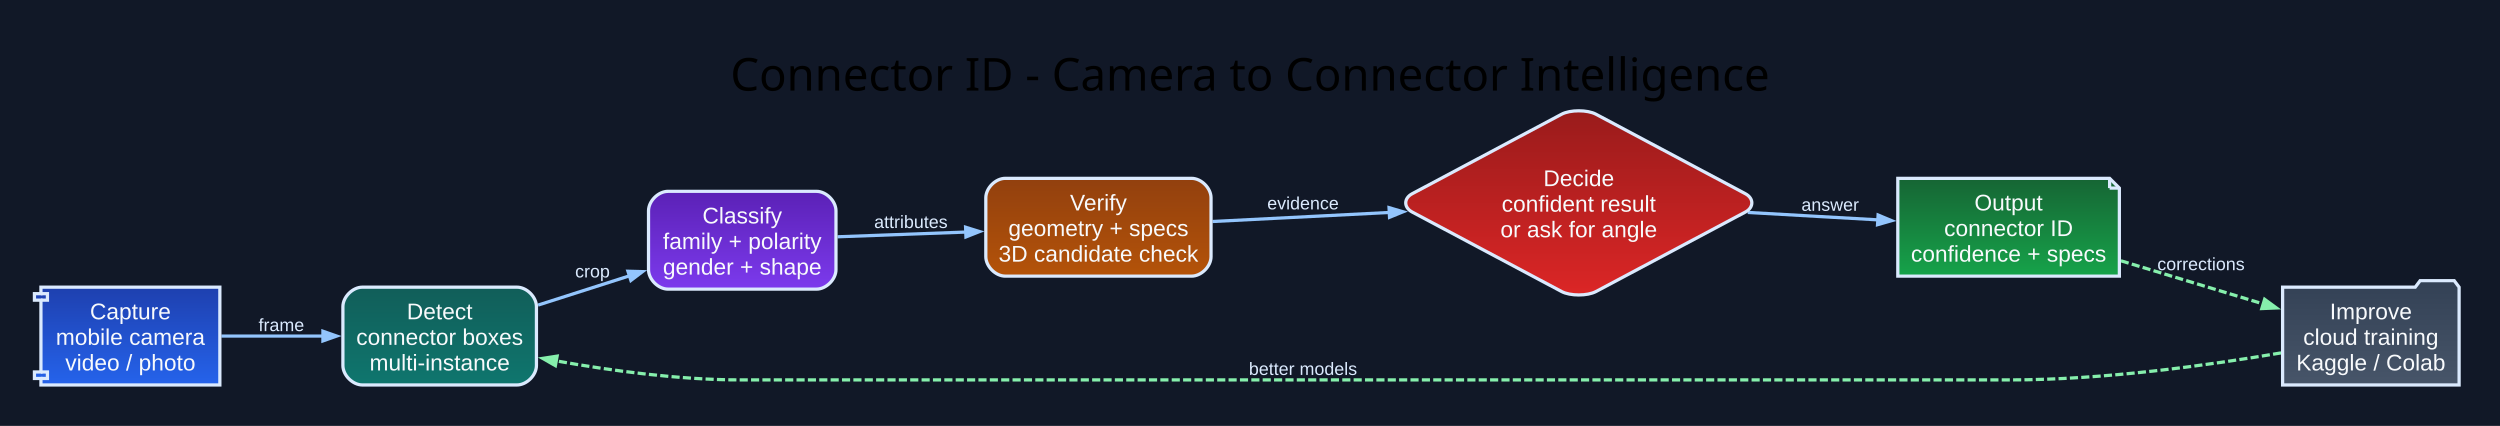
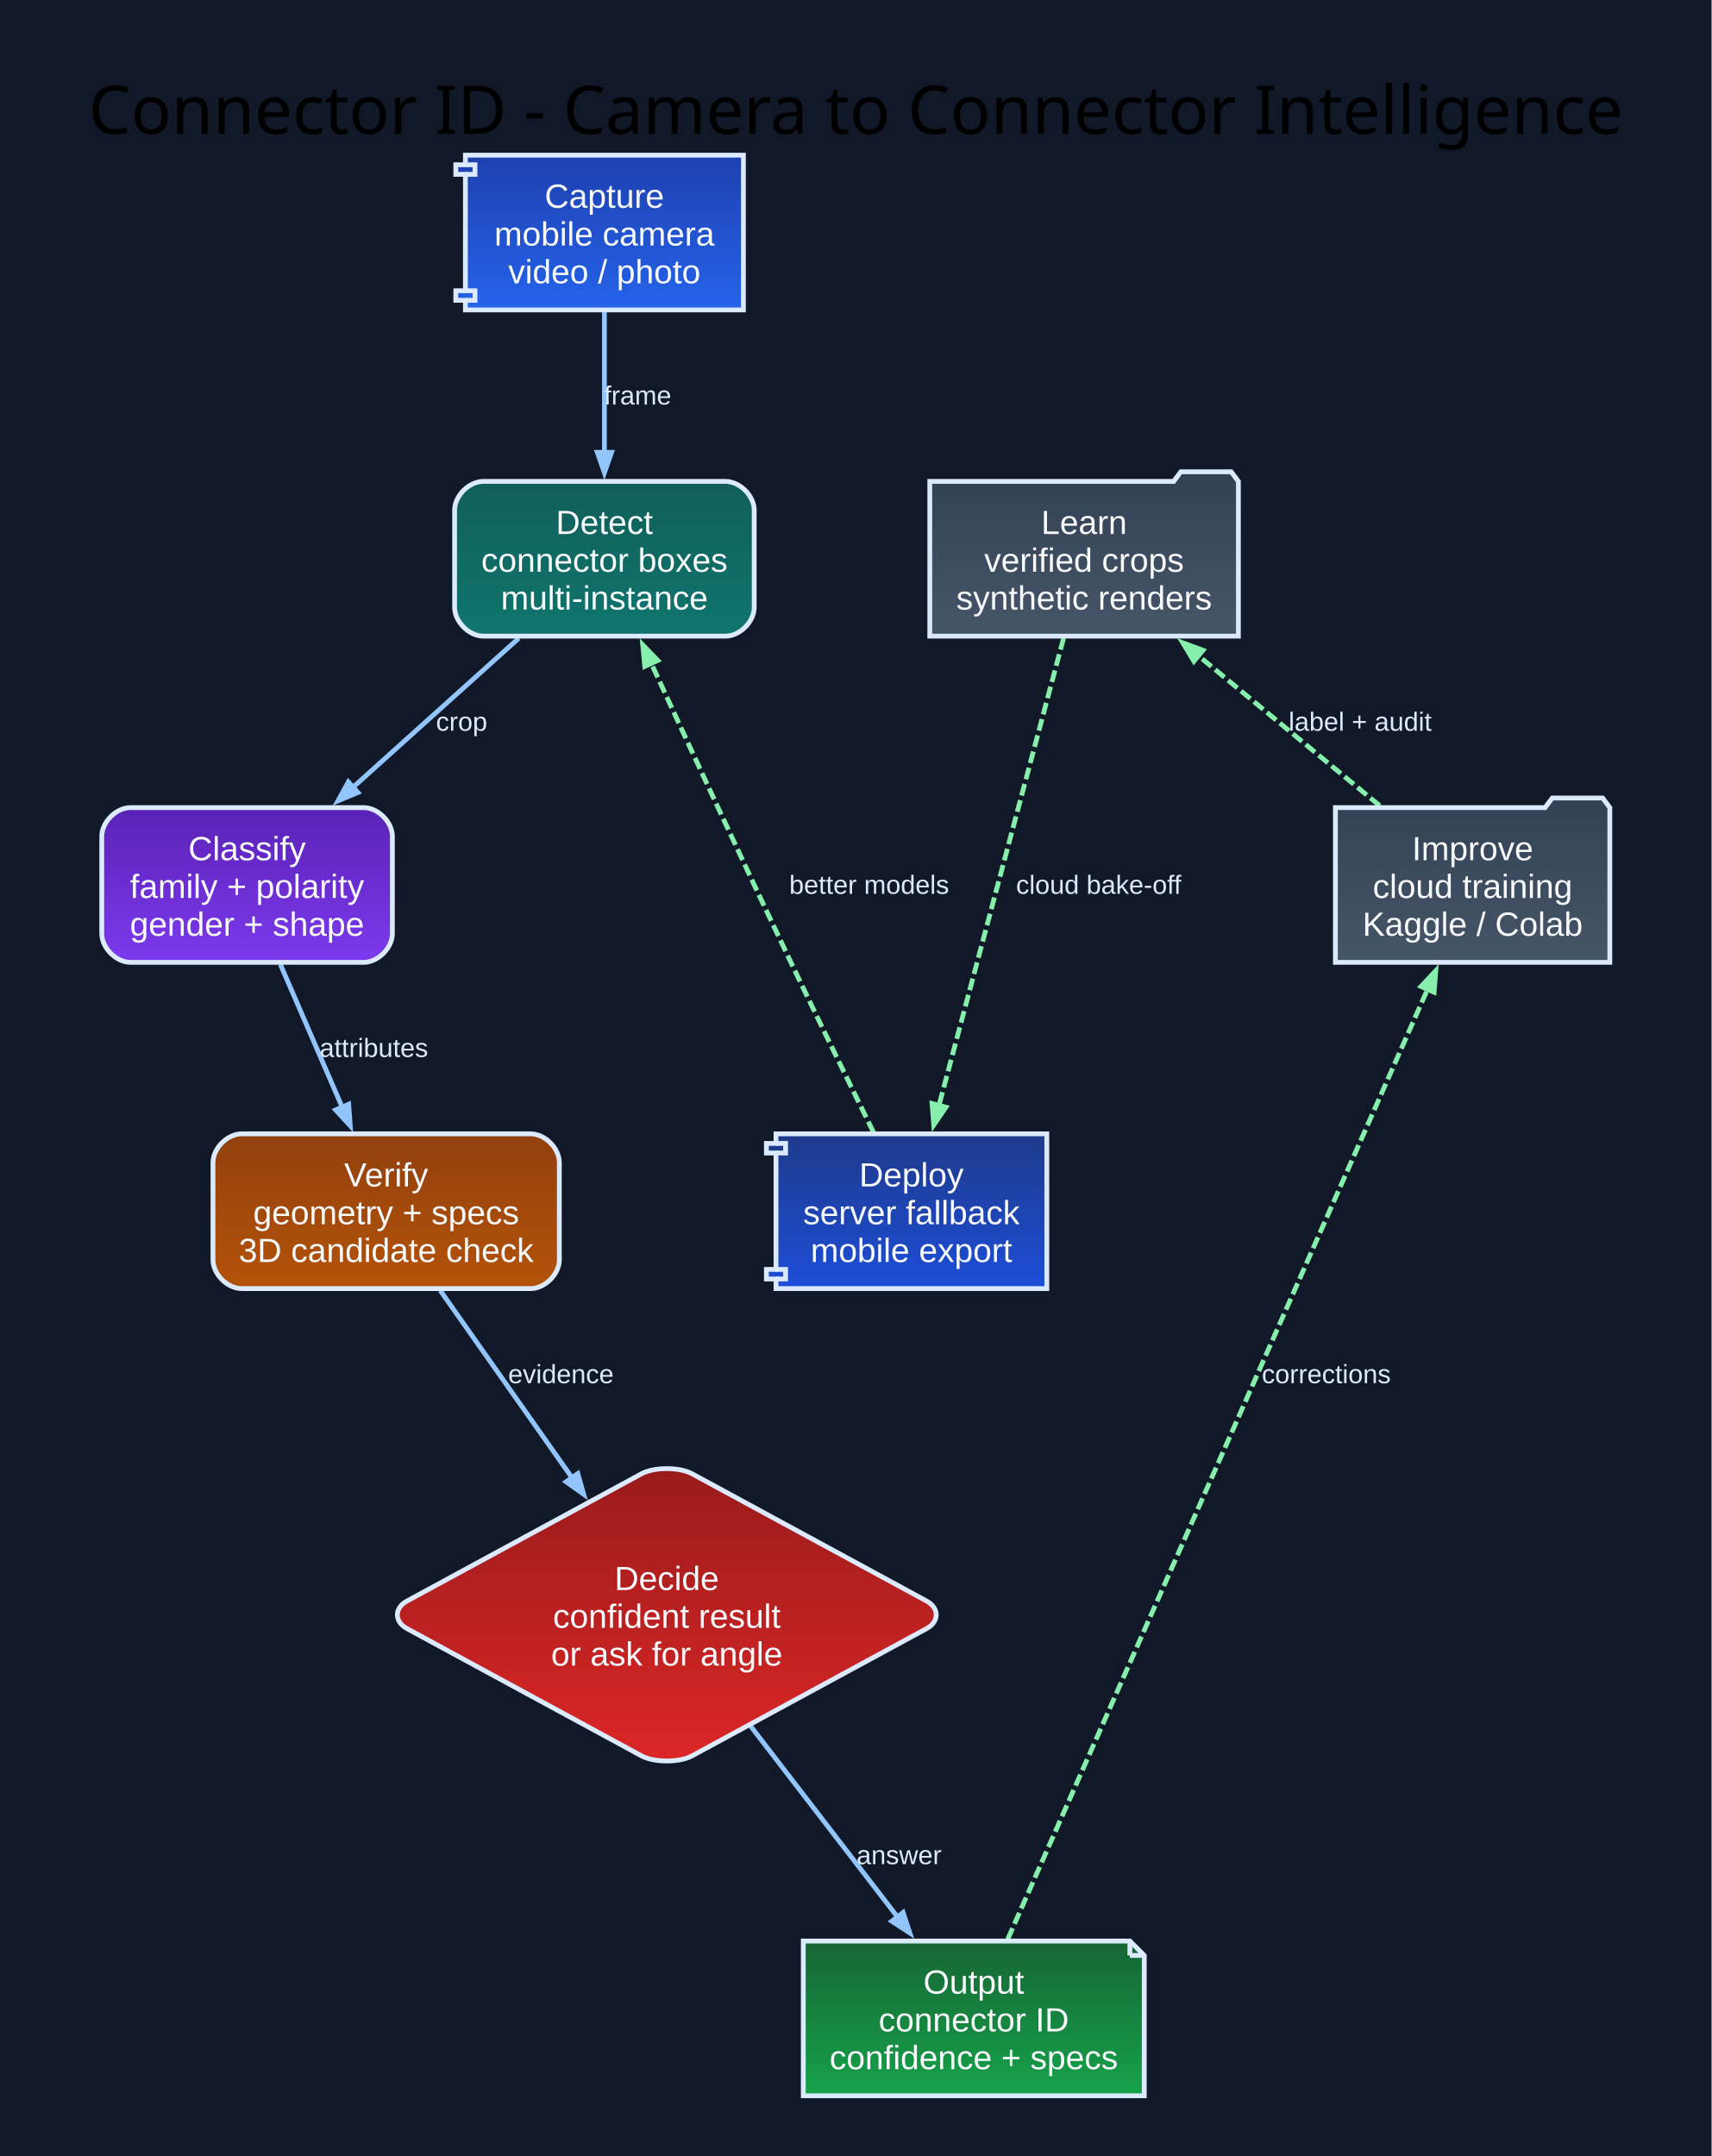
- <svg xmlns="http://www.w3.org/2000/svg" width="4703pt" height="801pt" viewBox="0.00 0.00 4703.00 801.00">
-   <g id="graph0" class="graph" transform="scale(3.05556 3.05556) rotate(0) translate(25.2 237.01)">
-     <polygon fill="#111827" stroke="none" points="-25.2,25.2 -25.2,-237.01 1513.98,-237.01 1513.98,25.2 -25.2,25.2" />
-     <text xml:space="preserve" text-anchor="middle" x="744.39" y="-181.22" font-family="Arial Bold" font-size="28.00">Connector ID - Camera to Connector Intelligence</text>
+ <svg xmlns="http://www.w3.org/2000/svg" width="2181pt" height="2747pt" viewBox="0.00 0.00 2181.00 2747.00">
+   <g id="graph0" class="graph" transform="scale(3.05556 3.05556) rotate(0) translate(25.2 873.91)">
+     <polygon fill="#111827" stroke="none" points="-25.2,25.2 -25.2,-873.91 688.45,-873.91 688.45,25.2 -25.2,25.2" />
+     <text xml:space="preserve" text-anchor="middle" x="331.62" y="-818.11" font-family="Arial Bold" font-size="28.00">Connector ID - Camera to Connector Intelligence</text>
    <g id="edge1" class="edge">
-       <path fill="none" stroke="#93c5fd" stroke-width="2" d="M111.08,-30.11C130.69,-30.11 153.07,-30.11 173.81,-30.11" />
-       <polygon fill="#93c5fd" stroke="#93c5fd" stroke-width="2" points="173.61,-33.08 182.11,-30.11 173.61,-27.13 173.61,-33.08" />
-       <text xml:space="preserve" text-anchor="middle" x="148.03" y="-33.16" font-family="Arial" font-size="11.00" fill="#dbeafe">frame</text>
+       <path fill="none" stroke="#93c5fd" stroke-width="2" d="M226.81,-743.84C226.81,-726.27 226.81,-704.25 226.81,-685.18" />
+       <polygon fill="#93c5fd" stroke="#93c5fd" stroke-width="2" points="229.79,-685.28 226.81,-676.78 223.84,-685.28 229.79,-685.28" />
+       <text xml:space="preserve" text-anchor="middle" x="240.69" y="-705.23" font-family="Arial" font-size="11.00" fill="#dbeafe">frame</text>
    </g>
    <g id="edge2" class="edge">
-       <path fill="none" stroke="#93c5fd" stroke-width="2" d="M306.07,-49.18C324.09,-54.95 344.02,-61.33 362.56,-67.26" />
-       <polygon fill="#93c5fd" stroke="#93c5fd" stroke-width="2" points="361.4,-70.02 370.4,-69.78 363.22,-64.35 361.4,-70.02" />
-       <text xml:space="preserve" text-anchor="middle" x="339.57" y="-66.19" font-family="Arial" font-size="11.00" fill="#dbeafe">crop</text>
+       <path fill="none" stroke="#93c5fd" stroke-width="2" d="M191.12,-607.81C170.37,-589.15 144.05,-565.47 122,-545.63" />
+       <polygon fill="#93c5fd" stroke="#93c5fd" stroke-width="2" points="124.03,-543.46 115.72,-539.98 120.05,-547.88 124.03,-543.46" />
+       <text xml:space="preserve" text-anchor="middle" x="167.28" y="-569.2" font-family="Arial" font-size="11.00" fill="#dbeafe">crop</text>
    </g>
    <g id="edge3" class="edge">
-       <path fill="none" stroke="#93c5fd" stroke-width="2" d="M490.43,-91.23C514.64,-92.12 543.21,-93.17 569.44,-94.14" />
-       <polygon fill="#93c5fd" stroke="#93c5fd" stroke-width="2" points="569.28,-97.11 577.88,-94.45 569.5,-91.16 569.28,-97.11" />
-       <text xml:space="preserve" text-anchor="middle" x="535.6" y="-96.63" font-family="Arial" font-size="11.00" fill="#dbeafe">attributes</text>
+       <path fill="none" stroke="#93c5fd" stroke-width="2" d="M91.7,-471.78C99.45,-453.88 109.2,-431.36 117.55,-412.05" />
+       <polygon fill="#93c5fd" stroke="#93c5fd" stroke-width="2" points="120.19,-413.46 120.83,-404.47 114.73,-411.09 120.19,-413.46" />
+       <text xml:space="preserve" text-anchor="middle" x="130.68" y="-433.17" font-family="Arial" font-size="11.00" fill="#dbeafe">attributes</text>
    </g>
    <g id="edge4" class="edge">
-       <path fill="none" stroke="#93c5fd" stroke-width="2" d="M721.3,-100.64C753.81,-102.3 793.44,-104.32 830.31,-106.21" />
-       <polygon fill="#93c5fd" stroke="#93c5fd" stroke-width="2" points="829.98,-109.17 838.63,-106.63 830.29,-103.23 829.98,-109.17" />
-       <text xml:space="preserve" text-anchor="middle" x="777.01" y="-108.1" font-family="Arial" font-size="11.00" fill="#dbeafe">evidence</text>
+       <path fill="none" stroke="#93c5fd" stroke-width="2" d="M158.37,-335.79C173.93,-313.68 195.01,-283.71 213.32,-257.69" />
+       <polygon fill="#93c5fd" stroke="#93c5fd" stroke-width="2" points="215.72,-259.45 218.18,-250.79 210.85,-256.03 215.72,-259.45" />
+       <text xml:space="preserve" text-anchor="middle" x="208.68" y="-297.14" font-family="Arial" font-size="11.00" fill="#dbeafe">evidence</text>
    </g>
    <g id="edge5" class="edge">
-       <path fill="none" stroke="#93c5fd" stroke-width="2" d="M1050.84,-106.22C1077.51,-104.7 1105.81,-103.08 1131.05,-101.64" />
-       <polygon fill="#93c5fd" stroke="#93c5fd" stroke-width="2" points="1131.08,-104.62 1139.4,-101.16 1130.74,-98.68 1131.08,-104.62" />
-       <text xml:space="preserve" text-anchor="middle" x="1101.58" y="-107.21" font-family="Arial" font-size="11.00" fill="#dbeafe">answer</text>
+       <path fill="none" stroke="#93c5fd" stroke-width="2" d="M287.79,-154.12C306.95,-129.22 330.53,-98.6 349.14,-74.41" />
+       <polygon fill="#93c5fd" stroke="#93c5fd" stroke-width="2" points="351.35,-76.43 354.17,-67.87 346.63,-72.8 351.35,-76.43" />
+       <text xml:space="preserve" text-anchor="middle" x="349.67" y="-96.58" font-family="Arial" font-size="11.00" fill="#dbeafe">answer</text>
    </g>
    <g id="edge6" class="edge">
-       <path fill="none" stroke="#86efac" stroke-width="2" stroke-dasharray="5,2" d="M1280.54,-76.46C1308.53,-67.97 1340.81,-58.19 1368.47,-49.8" />
-       <polygon fill="#86efac" stroke="#86efac" stroke-width="2" points="1369.05,-52.73 1376.32,-47.42 1367.32,-47.04 1369.05,-52.73" />
-       <text xml:space="preserve" text-anchor="middle" x="1329.87" y="-70.67" font-family="Arial" font-size="11.00" fill="#dbeafe">corrections</text>
+       <path fill="none" stroke="#86efac" stroke-width="2" stroke-dasharray="5,2" d="M394.97,-65.29C431.49,-147.92 528.92,-368.38 570.06,-461.47" />
+       <polygon fill="#86efac" stroke="#86efac" stroke-width="2" points="567.3,-462.57 573.46,-469.14 572.74,-460.16 567.3,-462.57" />
+       <text xml:space="preserve" text-anchor="middle" x="527.8" y="-297.14" font-family="Arial" font-size="11.00" fill="#dbeafe">corrections</text>
    </g>
    <g id="edge7" class="edge">
-       <path fill="none" stroke="#86efac" stroke-width="2" stroke-dasharray="5,2" d="M1379.17,-19.74C1334.57,-12.13 1269.63,-3.11 1212.41,-3.11 430.77,-3.11 430.77,-3.11 430.77,-3.11 393.01,-3.11 351.34,-8.73 317.2,-14.84" />
-       <polygon fill="#86efac" stroke="#86efac" stroke-width="2" points="316.72,-11.9 308.9,-16.37 317.8,-17.75 316.72,-11.9" />
-       <text xml:space="preserve" text-anchor="middle" x="777.01" y="-6.16" font-family="Arial" font-size="11.00" fill="#dbeafe">better models</text>
+       <path fill="none" stroke="#86efac" stroke-width="2" stroke-dasharray="5,2" d="M550.05,-537.96C527.29,-556.78 498.37,-580.71 474.26,-600.66" />
+       <polygon fill="#86efac" stroke="#86efac" stroke-width="2" points="472.6,-598.17 467.95,-605.88 476.39,-602.76 472.6,-598.17" />
+       <text xml:space="preserve" text-anchor="middle" x="541.92" y="-569.2" font-family="Arial" font-size="11.00" fill="#dbeafe">label + audit</text>
+     </g>
+     <g id="edge8" class="edge">
+       <path fill="none" stroke="#86efac" stroke-width="2" stroke-dasharray="5,2" d="M418.27,-607.88C405.33,-559.35 380.75,-467.14 366.27,-412.84" />
+       <polygon fill="#86efac" stroke="#86efac" stroke-width="2" points="369.19,-412.22 364.12,-404.78 363.44,-413.76 369.19,-412.22" />
+       <text xml:space="preserve" text-anchor="middle" x="432.89" y="-501.19" font-family="Arial" font-size="11.00" fill="#dbeafe">cloud bake-off</text>
+     </g>
+     <g id="edge9" class="edge">
+       <path fill="none" stroke="#86efac" stroke-width="2" stroke-dasharray="5,2" d="M339.03,-401.72C329.05,-421.97 315.93,-448.78 304.56,-472.62 284.41,-514.88 261.92,-563.43 246.34,-597.3" />
+       <polygon fill="#86efac" stroke="#86efac" stroke-width="2" points="243.64,-596.04 242.79,-605 249.05,-598.52 243.64,-596.04" />
+       <text xml:space="preserve" text-anchor="middle" x="337.19" y="-501.19" font-family="Arial" font-size="11.00" fill="#dbeafe">better models</text>
    </g>
    <g id="node1" class="node">
      <defs>
-         <linearGradient id="node1_l_0" gradientUnits="userSpaceOnUse" x1="53.08" y1="0" x2="53.08" y2="-60.21">
+         <linearGradient id="node1_l_0" gradientUnits="userSpaceOnUse" x1="224.81" y1="-744.68" x2="224.81" y2="-809.21">
          <stop offset="0" style="stop-color:#2563eb;stop-opacity:1.;" />
          <stop offset="1" style="stop-color:#1e40af;stop-opacity:1.;" />
        </linearGradient>
      </defs>
-       <polygon fill="url(#node1_l_0)" stroke="#dbeafe" stroke-width="2" points="110.16,-60.21 0,-60.21 0,-56.21 -4,-56.21 -4,-52.21 0,-52.21 0,-8 -4,-8 -4,-4 0,-4 0,0 110.16,0 110.16,-60.21" />
-       <polyline fill="none" stroke="#dbeafe" stroke-width="2" points="0,-56.21 4,-56.21 4,-52.21 0,-52.21" />
-       <polyline fill="none" stroke="#dbeafe" stroke-width="2" points="0,-8 4,-8 4,-4 0,-4" />
-       <text xml:space="preserve" text-anchor="middle" x="55.08" y="-40.43" font-family="Arial" font-size="14.00" fill="#f8fafc">Capture</text>
-       <text xml:space="preserve" text-anchor="middle" x="55.08" y="-24.68" font-family="Arial" font-size="14.00" fill="#f8fafc">mobile camera</text>
-       <text xml:space="preserve" text-anchor="middle" x="55.08" y="-8.93" font-family="Arial" font-size="14.00" fill="#f8fafc">video / photo</text>
+       <polygon fill="url(#node1_l_0)" stroke="#dbeafe" stroke-width="2" points="284.77,-809.21 168.85,-809.21 168.85,-805.21 164.85,-805.21 164.85,-801.21 168.85,-801.21 168.85,-752.68 164.85,-752.68 164.85,-748.68 168.85,-748.68 168.85,-744.68 284.77,-744.68 284.77,-809.21" />
+       <polyline fill="none" stroke="#dbeafe" stroke-width="2" points="168.85,-805.21 172.85,-805.21 172.85,-801.21 168.85,-801.21" />
+       <polyline fill="none" stroke="#dbeafe" stroke-width="2" points="168.85,-752.68 172.85,-752.68 172.85,-748.68 168.85,-748.68" />
+       <text xml:space="preserve" text-anchor="middle" x="226.81" y="-787.27" font-family="Arial" font-size="14.00" fill="#f8fafc">Capture</text>
+       <text xml:space="preserve" text-anchor="middle" x="226.81" y="-771.52" font-family="Arial" font-size="14.00" fill="#f8fafc">mobile camera</text>
+       <text xml:space="preserve" text-anchor="middle" x="226.81" y="-755.77" font-family="Arial" font-size="14.00" fill="#f8fafc">video / photo</text>
    </g>
    <g id="node2" class="node">
      <defs>
-         <linearGradient id="node2_l_1" gradientUnits="userSpaceOnUse" x1="245.49" y1="0" x2="245.49" y2="-60.21">
+         <linearGradient id="node2_l_1" gradientUnits="userSpaceOnUse" x1="226.81" y1="-608.65" x2="226.81" y2="-673.18">
          <stop offset="0" style="stop-color:#0f766e;stop-opacity:1.;" />
          <stop offset="1" style="stop-color:#115e59;stop-opacity:1.;" />
        </linearGradient>
      </defs>
-       <path fill="url(#node2_l_1)" stroke="#dbeafe" stroke-width="2" d="M293.07,-60.21C293.07,-60.21 197.91,-60.21 197.91,-60.21 191.91,-60.21 185.91,-54.21 185.91,-48.21 185.91,-48.21 185.91,-12 185.91,-12 185.91,-6 191.91,0 197.91,0 197.91,0 293.07,0 293.07,0 299.07,0 305.07,-6 305.07,-12 305.07,-12 305.07,-48.21 305.07,-48.21 305.07,-54.21 299.07,-60.21 293.07,-60.21" />
-       <text xml:space="preserve" text-anchor="middle" x="245.49" y="-40.43" font-family="Arial" font-size="14.00" fill="#f8fafc">Detect</text>
-       <text xml:space="preserve" text-anchor="middle" x="245.49" y="-24.68" font-family="Arial" font-size="14.00" fill="#f8fafc">connector boxes</text>
-       <text xml:space="preserve" text-anchor="middle" x="245.49" y="-8.93" font-family="Arial" font-size="14.00" fill="#f8fafc">multi-instance</text>
+       <path fill="url(#node2_l_1)" stroke="#dbeafe" stroke-width="2" d="M277.27,-673.18C277.27,-673.18 176.35,-673.18 176.35,-673.18 170.35,-673.18 164.35,-667.18 164.35,-661.18 164.35,-661.18 164.35,-620.65 164.35,-620.65 164.35,-614.65 170.35,-608.65 176.35,-608.65 176.35,-608.65 277.27,-608.65 277.27,-608.65 283.27,-608.65 289.27,-614.65 289.27,-620.65 289.27,-620.65 289.27,-661.18 289.27,-661.18 289.27,-667.18 283.27,-673.18 277.27,-673.18" />
+       <text xml:space="preserve" text-anchor="middle" x="226.81" y="-651.24" font-family="Arial" font-size="14.00" fill="#f8fafc">Detect</text>
+       <text xml:space="preserve" text-anchor="middle" x="226.81" y="-635.49" font-family="Arial" font-size="14.00" fill="#f8fafc">connector boxes</text>
+       <text xml:space="preserve" text-anchor="middle" x="226.81" y="-619.74" font-family="Arial" font-size="14.00" fill="#f8fafc">multi-instance</text>
    </g>
    <g id="node3" class="node">
      <defs>
-         <linearGradient id="node3_l_2" gradientUnits="userSpaceOnUse" x1="431.77" y1="-59" x2="431.77" y2="-119.21">
+         <linearGradient id="node3_l_2" gradientUnits="userSpaceOnUse" x1="77.81" y1="-472.62" x2="77.81" y2="-537.15">
          <stop offset="0" style="stop-color:#7c3aed;stop-opacity:1.;" />
          <stop offset="1" style="stop-color:#5b21b6;stop-opacity:1.;" />
        </linearGradient>
      </defs>
-       <path fill="url(#node3_l_2)" stroke="#dbeafe" stroke-width="2" d="M477.48,-119.21C477.48,-119.21 386.07,-119.21 386.07,-119.21 380.07,-119.21 374.07,-113.21 374.07,-107.21 374.07,-107.21 374.07,-71 374.07,-71 374.07,-65 380.07,-59 386.07,-59 386.07,-59 477.48,-59 477.48,-59 483.48,-59 489.48,-65 489.48,-71 489.48,-71 489.48,-107.21 489.48,-107.21 489.48,-113.21 483.48,-119.21 477.48,-119.21" />
-       <text xml:space="preserve" text-anchor="middle" x="431.77" y="-99.43" font-family="Arial" font-size="14.00" fill="#f8fafc">Classify</text>
-       <text xml:space="preserve" text-anchor="middle" x="431.77" y="-83.68" font-family="Arial" font-size="14.00" fill="#f8fafc">family + polarity</text>
-       <text xml:space="preserve" text-anchor="middle" x="431.77" y="-67.93" font-family="Arial" font-size="14.00" fill="#f8fafc">gender + shape</text>
+       <path fill="url(#node3_l_2)" stroke="#dbeafe" stroke-width="2" d="M126.4,-537.15C126.4,-537.15 29.23,-537.15 29.23,-537.15 23.23,-537.15 17.23,-531.15 17.23,-525.15 17.23,-525.15 17.23,-484.62 17.23,-484.62 17.23,-478.62 23.23,-472.62 29.23,-472.62 29.23,-472.62 126.4,-472.62 126.4,-472.62 132.4,-472.62 138.4,-478.62 138.4,-484.62 138.4,-484.62 138.4,-525.15 138.4,-525.15 138.4,-531.15 132.4,-537.15 126.4,-537.15" />
+       <text xml:space="preserve" text-anchor="middle" x="77.81" y="-515.21" font-family="Arial" font-size="14.00" fill="#f8fafc">Classify</text>
+       <text xml:space="preserve" text-anchor="middle" x="77.81" y="-499.46" font-family="Arial" font-size="14.00" fill="#f8fafc">family + polarity</text>
+       <text xml:space="preserve" text-anchor="middle" x="77.81" y="-483.71" font-family="Arial" font-size="14.00" fill="#f8fafc">gender + shape</text>
    </g>
    <g id="node4" class="node">
      <defs>
-         <linearGradient id="node4_l_3" gradientUnits="userSpaceOnUse" x1="651.06" y1="-67" x2="651.06" y2="-127.21">
+         <linearGradient id="node4_l_3" gradientUnits="userSpaceOnUse" x1="135.81" y1="-336.59" x2="135.81" y2="-401.12">
          <stop offset="0" style="stop-color:#b45309;stop-opacity:1.;" />
          <stop offset="1" style="stop-color:#92400e;stop-opacity:1.;" />
        </linearGradient>
      </defs>
-       <path fill="url(#node4_l_3)" stroke="#dbeafe" stroke-width="2" d="M708.39,-127.21C708.39,-127.21 593.73,-127.21 593.73,-127.21 587.73,-127.21 581.73,-121.21 581.73,-115.21 581.73,-115.21 581.73,-79 581.73,-79 581.73,-73 587.73,-67 593.73,-67 593.73,-67 708.39,-67 708.39,-67 714.39,-67 720.39,-73 720.39,-79 720.39,-79 720.39,-115.21 720.39,-115.21 720.39,-121.21 714.39,-127.21 708.39,-127.21" />
-       <text xml:space="preserve" text-anchor="middle" x="651.06" y="-107.43" font-family="Arial" font-size="14.00" fill="#f8fafc">Verify</text>
-       <text xml:space="preserve" text-anchor="middle" x="651.06" y="-91.68" font-family="Arial" font-size="14.00" fill="#f8fafc">geometry + specs</text>
-       <text xml:space="preserve" text-anchor="middle" x="651.06" y="-75.93" font-family="Arial" font-size="14.00" fill="#f8fafc">3D candidate check</text>
+       <path fill="url(#node4_l_3)" stroke="#dbeafe" stroke-width="2" d="M196.02,-401.12C196.02,-401.12 75.6,-401.12 75.6,-401.12 69.6,-401.12 63.6,-395.12 63.6,-389.12 63.6,-389.12 63.6,-348.59 63.6,-348.59 63.6,-342.59 69.6,-336.59 75.6,-336.59 75.6,-336.59 196.02,-336.59 196.02,-336.59 202.02,-336.59 208.02,-342.59 208.02,-348.59 208.02,-348.59 208.02,-389.12 208.02,-389.12 208.02,-395.12 202.02,-401.12 196.02,-401.12" />
+       <text xml:space="preserve" text-anchor="middle" x="135.81" y="-379.18" font-family="Arial" font-size="14.00" fill="#f8fafc">Verify</text>
+       <text xml:space="preserve" text-anchor="middle" x="135.81" y="-363.43" font-family="Arial" font-size="14.00" fill="#f8fafc">geometry + specs</text>
+       <text xml:space="preserve" text-anchor="middle" x="135.81" y="-347.68" font-family="Arial" font-size="14.00" fill="#f8fafc">3D candidate check</text>
    </g>
    <g id="node5" class="node">
      <defs>
-         <linearGradient id="node5_l_4" gradientUnits="userSpaceOnUse" x1="946.8" y1="-54.71" x2="946.8" y2="-169.5">
+         <linearGradient id="node5_l_4" gradientUnits="userSpaceOnUse" x1="252.81" y1="-138.89" x2="252.81" y2="-262.23">
          <stop offset="0" style="stop-color:#dc2626;stop-opacity:1.;" />
          <stop offset="1" style="stop-color:#991b1b;stop-opacity:1.;" />
        </linearGradient>
      </defs>
-       <path fill="url(#node5_l_4)" stroke="#dbeafe" stroke-width="2" d="M936.21,-166.68C936.21,-166.68 844.23,-117.74 844.23,-117.74 838.94,-114.92 838.94,-109.29 844.23,-106.47 844.23,-106.47 936.21,-57.53 936.21,-57.53 941.5,-54.71 952.1,-54.71 957.39,-57.53 957.39,-57.53 1049.37,-106.47 1049.37,-106.47 1054.66,-109.29 1054.66,-114.92 1049.37,-117.74 1049.37,-117.74 957.39,-166.68 957.39,-166.68 952.1,-169.5 941.5,-169.5 936.21,-166.68" />
-       <text xml:space="preserve" text-anchor="middle" x="946.8" y="-122.43" font-family="Arial" font-size="14.00" fill="#f8fafc">Decide</text>
-       <text xml:space="preserve" text-anchor="middle" x="946.8" y="-106.68" font-family="Arial" font-size="14.00" fill="#f8fafc">confident result</text>
-       <text xml:space="preserve" text-anchor="middle" x="946.8" y="-90.93" font-family="Arial" font-size="14.00" fill="#f8fafc">or ask for angle</text>
+       <path fill="url(#node5_l_4)" stroke="#dbeafe" stroke-width="2" d="M242.27,-259.37C242.27,-259.37 144.44,-206.28 144.44,-206.28 139.17,-203.42 139.17,-197.7 144.44,-194.84 144.44,-194.84 242.27,-141.75 242.27,-141.75 247.54,-138.89 258.09,-138.89 263.36,-141.75 263.36,-141.75 361.19,-194.84 361.19,-194.84 366.46,-197.7 366.46,-203.42 361.19,-206.28 361.19,-206.28 263.36,-259.37 263.36,-259.37 258.09,-262.23 247.54,-262.23 242.27,-259.37" />
+       <text xml:space="preserve" text-anchor="middle" x="252.81" y="-210.88" font-family="Arial" font-size="14.00" fill="#f8fafc">Decide</text>
+       <text xml:space="preserve" text-anchor="middle" x="252.81" y="-195.13" font-family="Arial" font-size="14.00" fill="#f8fafc">confident result</text>
+       <text xml:space="preserve" text-anchor="middle" x="252.81" y="-179.38" font-family="Arial" font-size="14.00" fill="#f8fafc">or ask for angle</text>
    </g>
    <g id="node6" class="node">
      <defs>
-         <linearGradient id="node6_l_5" gradientUnits="userSpaceOnUse" x1="1211.41" y1="-67" x2="1211.41" y2="-127.21">
+         <linearGradient id="node6_l_5" gradientUnits="userSpaceOnUse" x1="380.81" y1="0" x2="380.81" y2="-64.53">
          <stop offset="0" style="stop-color:#16a34a;stop-opacity:1.;" />
          <stop offset="1" style="stop-color:#166534;stop-opacity:1.;" />
        </linearGradient>
      </defs>
-       <polygon fill="url(#node6_l_5)" stroke="#dbeafe" stroke-width="2" points="1273.62,-127.21 1143.21,-127.21 1143.21,-67 1279.62,-67 1279.62,-121.21 1273.62,-127.21" />
-       <polyline fill="none" stroke="#dbeafe" stroke-width="2" points="1273.62,-127.21 1273.62,-121.21" />
-       <polyline fill="none" stroke="#dbeafe" stroke-width="2" points="1279.62,-121.21 1273.62,-121.21" />
-       <text xml:space="preserve" text-anchor="middle" x="1211.41" y="-107.43" font-family="Arial" font-size="14.00" fill="#f8fafc">Output</text>
-       <text xml:space="preserve" text-anchor="middle" x="1211.41" y="-91.68" font-family="Arial" font-size="14.00" fill="#f8fafc">connector ID</text>
-       <text xml:space="preserve" text-anchor="middle" x="1211.41" y="-75.93" font-family="Arial" font-size="14.00" fill="#f8fafc">confidence + specs</text>
+       <polygon fill="url(#node6_l_5)" stroke="#dbeafe" stroke-width="2" points="445.9,-64.53 309.73,-64.53 309.73,0 451.9,0 451.9,-58.53 445.9,-64.53" />
+       <polyline fill="none" stroke="#dbeafe" stroke-width="2" points="445.9,-64.53 445.9,-58.53" />
+       <polyline fill="none" stroke="#dbeafe" stroke-width="2" points="451.9,-58.53 445.9,-58.53" />
+       <text xml:space="preserve" text-anchor="middle" x="380.81" y="-42.59" font-family="Arial" font-size="14.00" fill="#f8fafc">Output</text>
+       <text xml:space="preserve" text-anchor="middle" x="380.81" y="-26.84" font-family="Arial" font-size="14.00" fill="#f8fafc">connector ID</text>
+       <text xml:space="preserve" text-anchor="middle" x="380.81" y="-11.09" font-family="Arial" font-size="14.00" fill="#f8fafc">confidence + specs</text>
    </g>
    <g id="node7" class="node">
      <defs>
-         <linearGradient id="node7_l_6" gradientUnits="userSpaceOnUse" x1="1434.45" y1="0" x2="1434.45" y2="-64.21">
+         <linearGradient id="node7_l_6" gradientUnits="userSpaceOnUse" x1="588.81" y1="-472.62" x2="588.81" y2="-541.15">
          <stop offset="0" style="stop-color:#475569;stop-opacity:1.;" />
          <stop offset="1" style="stop-color:#334155;stop-opacity:1.;" />
        </linearGradient>
      </defs>
-       <polygon fill="url(#node7_l_6)" stroke="#dbeafe" stroke-width="2" points="1488.78,-60.21 1485.78,-64.21 1464.78,-64.21 1461.78,-60.21 1380.12,-60.21 1380.12,0 1488.78,0 1488.78,-60.21" />
-       <text xml:space="preserve" text-anchor="middle" x="1434.45" y="-40.43" font-family="Arial" font-size="14.00" fill="#f8fafc">Improve</text>
-       <text xml:space="preserve" text-anchor="middle" x="1434.45" y="-24.68" font-family="Arial" font-size="14.00" fill="#f8fafc">cloud training</text>
-       <text xml:space="preserve" text-anchor="middle" x="1434.45" y="-8.93" font-family="Arial" font-size="14.00" fill="#f8fafc">Kaggle / Colab</text>
+       <polygon fill="url(#node7_l_6)" stroke="#dbeafe" stroke-width="2" points="646.02,-537.15 643.02,-541.15 622.02,-541.15 619.02,-537.15 531.6,-537.15 531.6,-472.62 646.02,-472.62 646.02,-537.15" />
+       <text xml:space="preserve" text-anchor="middle" x="588.81" y="-515.21" font-family="Arial" font-size="14.00" fill="#f8fafc">Improve</text>
+       <text xml:space="preserve" text-anchor="middle" x="588.81" y="-499.46" font-family="Arial" font-size="14.00" fill="#f8fafc">cloud training</text>
+       <text xml:space="preserve" text-anchor="middle" x="588.81" y="-483.71" font-family="Arial" font-size="14.00" fill="#f8fafc">Kaggle / Colab</text>
+     </g>
+     <g id="node8" class="node">
+       <defs>
+         <linearGradient id="node8_l_7" gradientUnits="userSpaceOnUse" x1="426.81" y1="-608.65" x2="426.81" y2="-677.18">
+           <stop offset="0" style="stop-color:#475569;stop-opacity:1.;" />
+           <stop offset="1" style="stop-color:#334155;stop-opacity:1.;" />
+         </linearGradient>
+       </defs>
+       <polygon fill="url(#node8_l_7)" stroke="#dbeafe" stroke-width="2" points="491.15,-673.18 488.15,-677.18 467.15,-677.18 464.15,-673.18 362.48,-673.18 362.48,-608.65 491.15,-608.65 491.15,-673.18" />
+       <text xml:space="preserve" text-anchor="middle" x="426.81" y="-651.24" font-family="Arial" font-size="14.00" fill="#f8fafc">Learn</text>
+       <text xml:space="preserve" text-anchor="middle" x="426.81" y="-635.49" font-family="Arial" font-size="14.00" fill="#f8fafc">verified crops</text>
+       <text xml:space="preserve" text-anchor="middle" x="426.81" y="-619.74" font-family="Arial" font-size="14.00" fill="#f8fafc">synthetic renders</text>
+     </g>
+     <g id="node9" class="node">
+       <defs>
+         <linearGradient id="node9_l_8" gradientUnits="userSpaceOnUse" x1="352.81" y1="-336.59" x2="352.81" y2="-401.12">
+           <stop offset="0" style="stop-color:#1d4ed8;stop-opacity:1.;" />
+           <stop offset="1" style="stop-color:#1e3a8a;stop-opacity:1.;" />
+         </linearGradient>
+       </defs>
+       <polygon fill="url(#node9_l_8)" stroke="#dbeafe" stroke-width="2" points="411.27,-401.12 298.35,-401.12 298.35,-397.12 294.35,-397.12 294.35,-393.12 298.35,-393.12 298.35,-344.59 294.35,-344.59 294.35,-340.59 298.35,-340.59 298.35,-336.59 411.27,-336.59 411.27,-401.12" />
+       <polyline fill="none" stroke="#dbeafe" stroke-width="2" points="298.35,-397.12 302.35,-397.12 302.35,-393.12 298.35,-393.12" />
+       <polyline fill="none" stroke="#dbeafe" stroke-width="2" points="298.35,-344.59 302.35,-344.59 302.35,-340.59 298.35,-340.59" />
+       <text xml:space="preserve" text-anchor="middle" x="354.81" y="-379.18" font-family="Arial" font-size="14.00" fill="#f8fafc">Deploy</text>
+       <text xml:space="preserve" text-anchor="middle" x="354.81" y="-363.43" font-family="Arial" font-size="14.00" fill="#f8fafc">server fallback</text>
+       <text xml:space="preserve" text-anchor="middle" x="354.81" y="-347.68" font-family="Arial" font-size="14.00" fill="#f8fafc">mobile export</text>
    </g>
  </g>
</svg>
